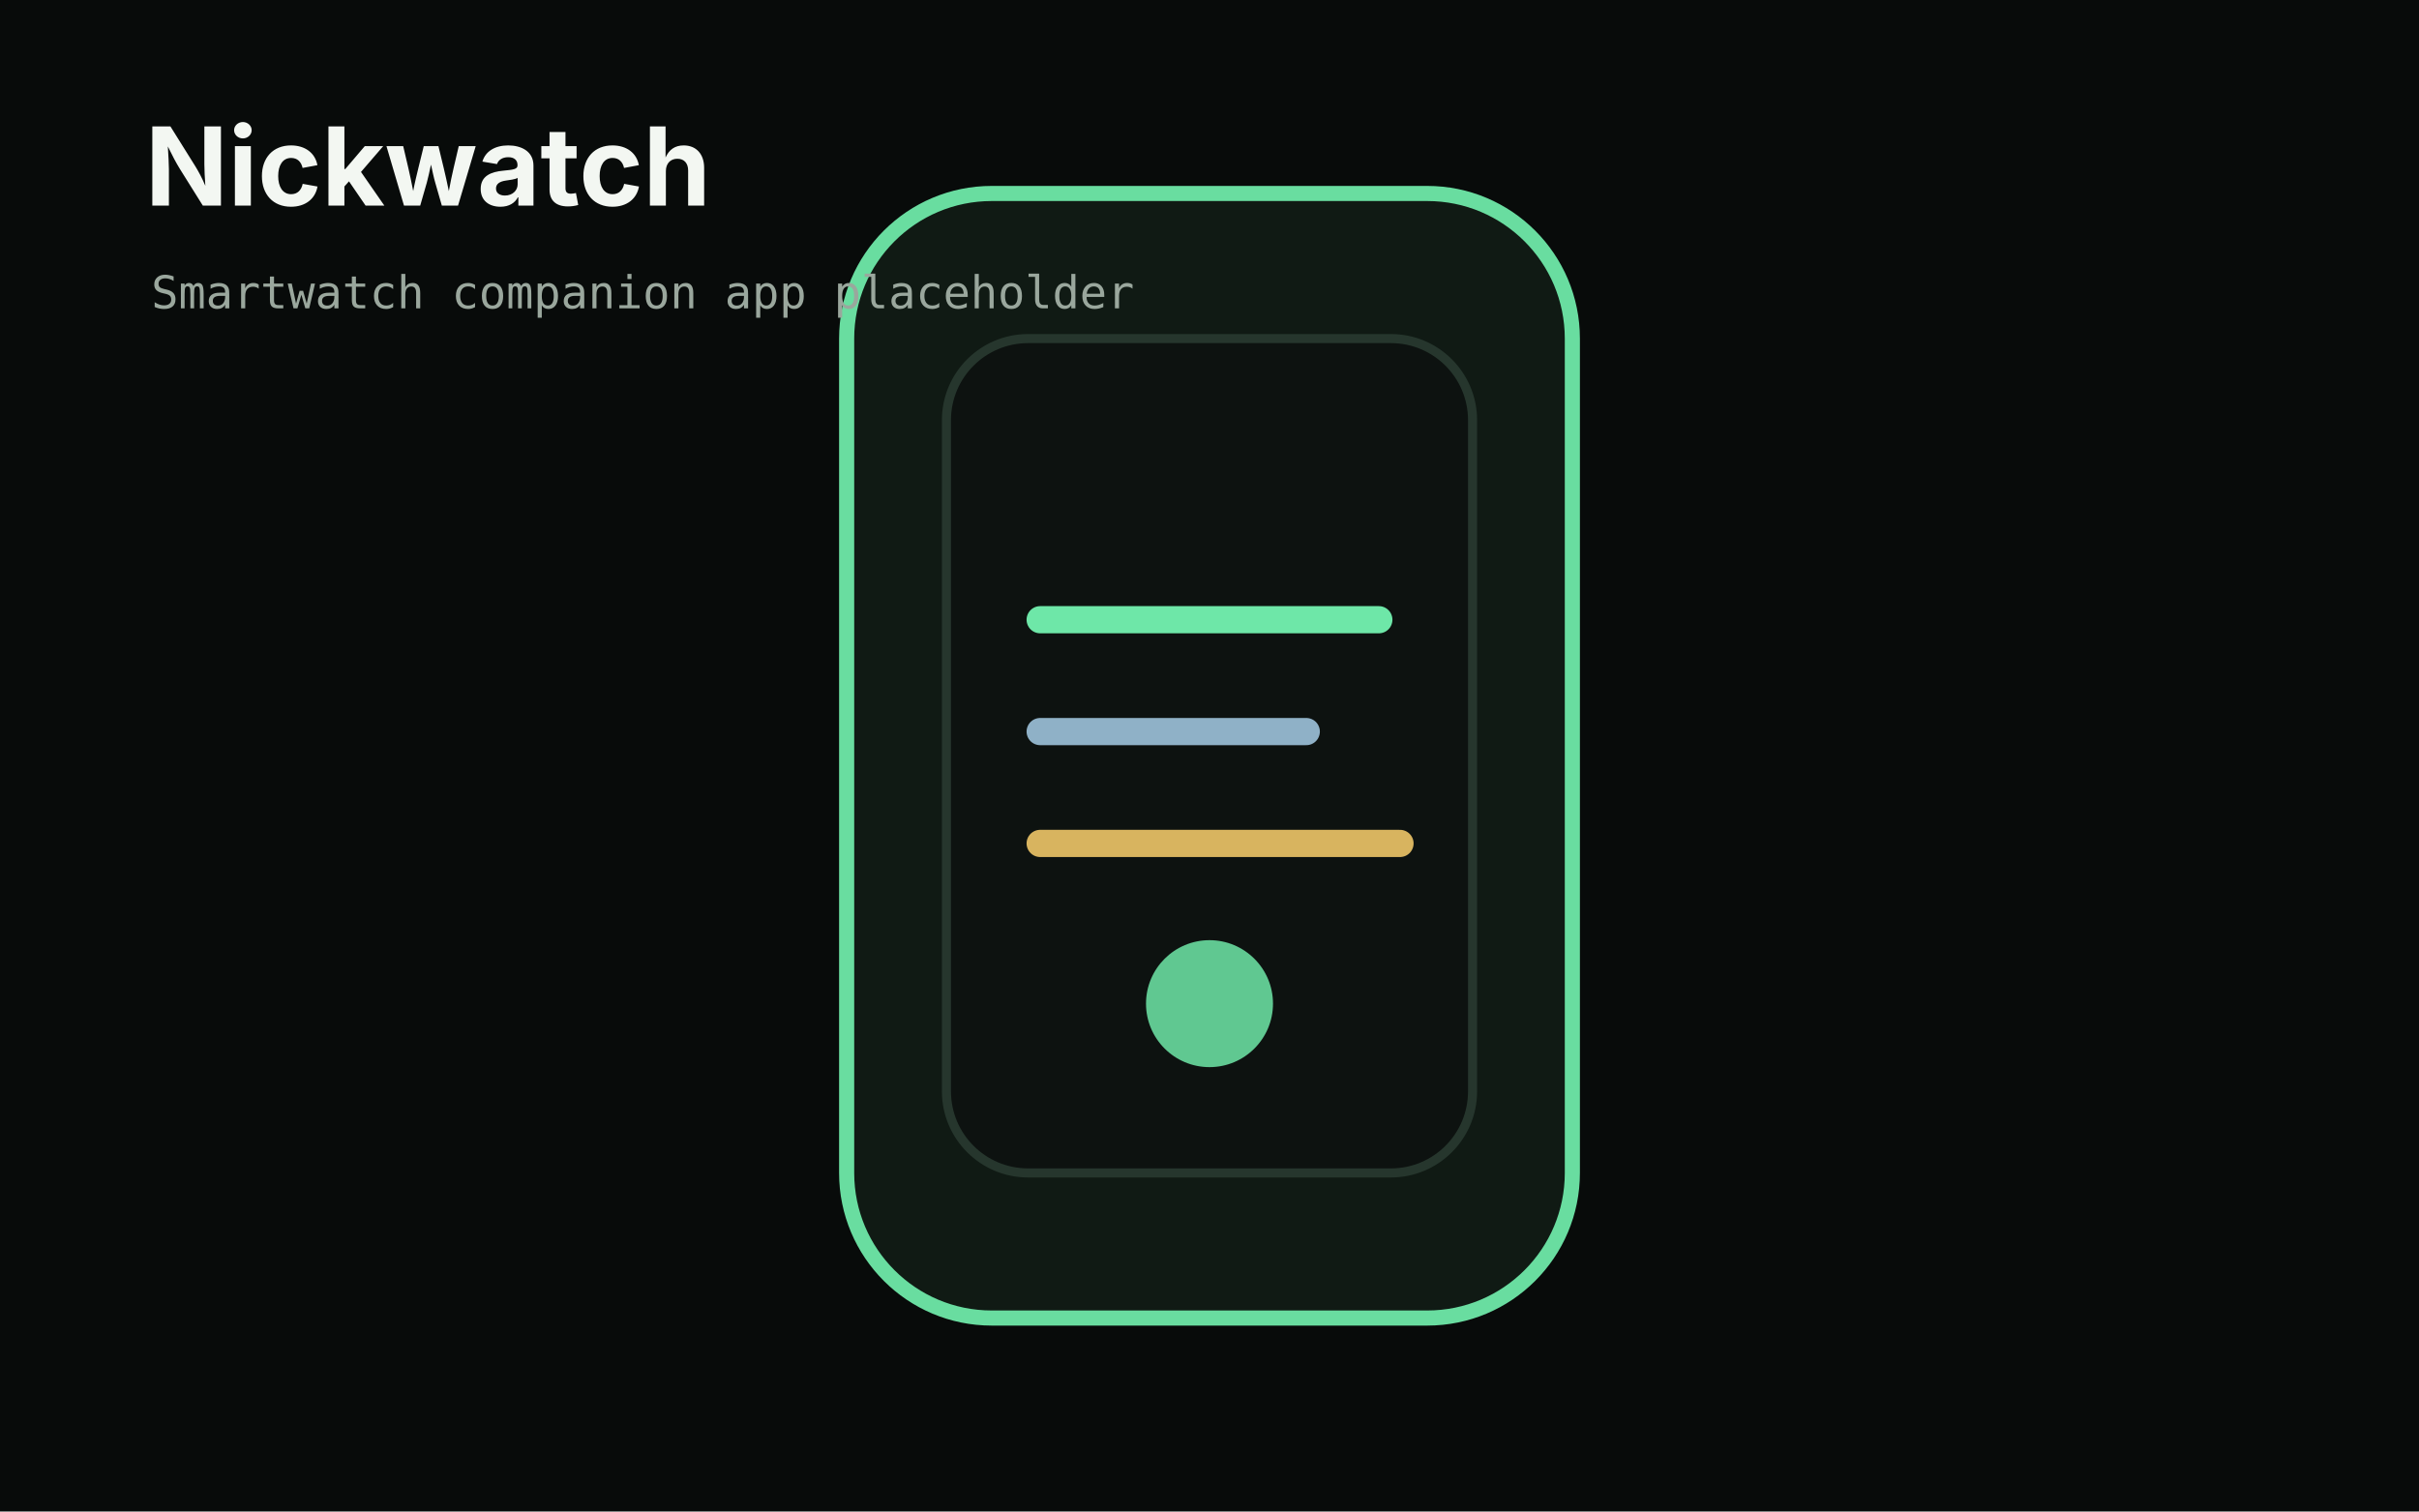
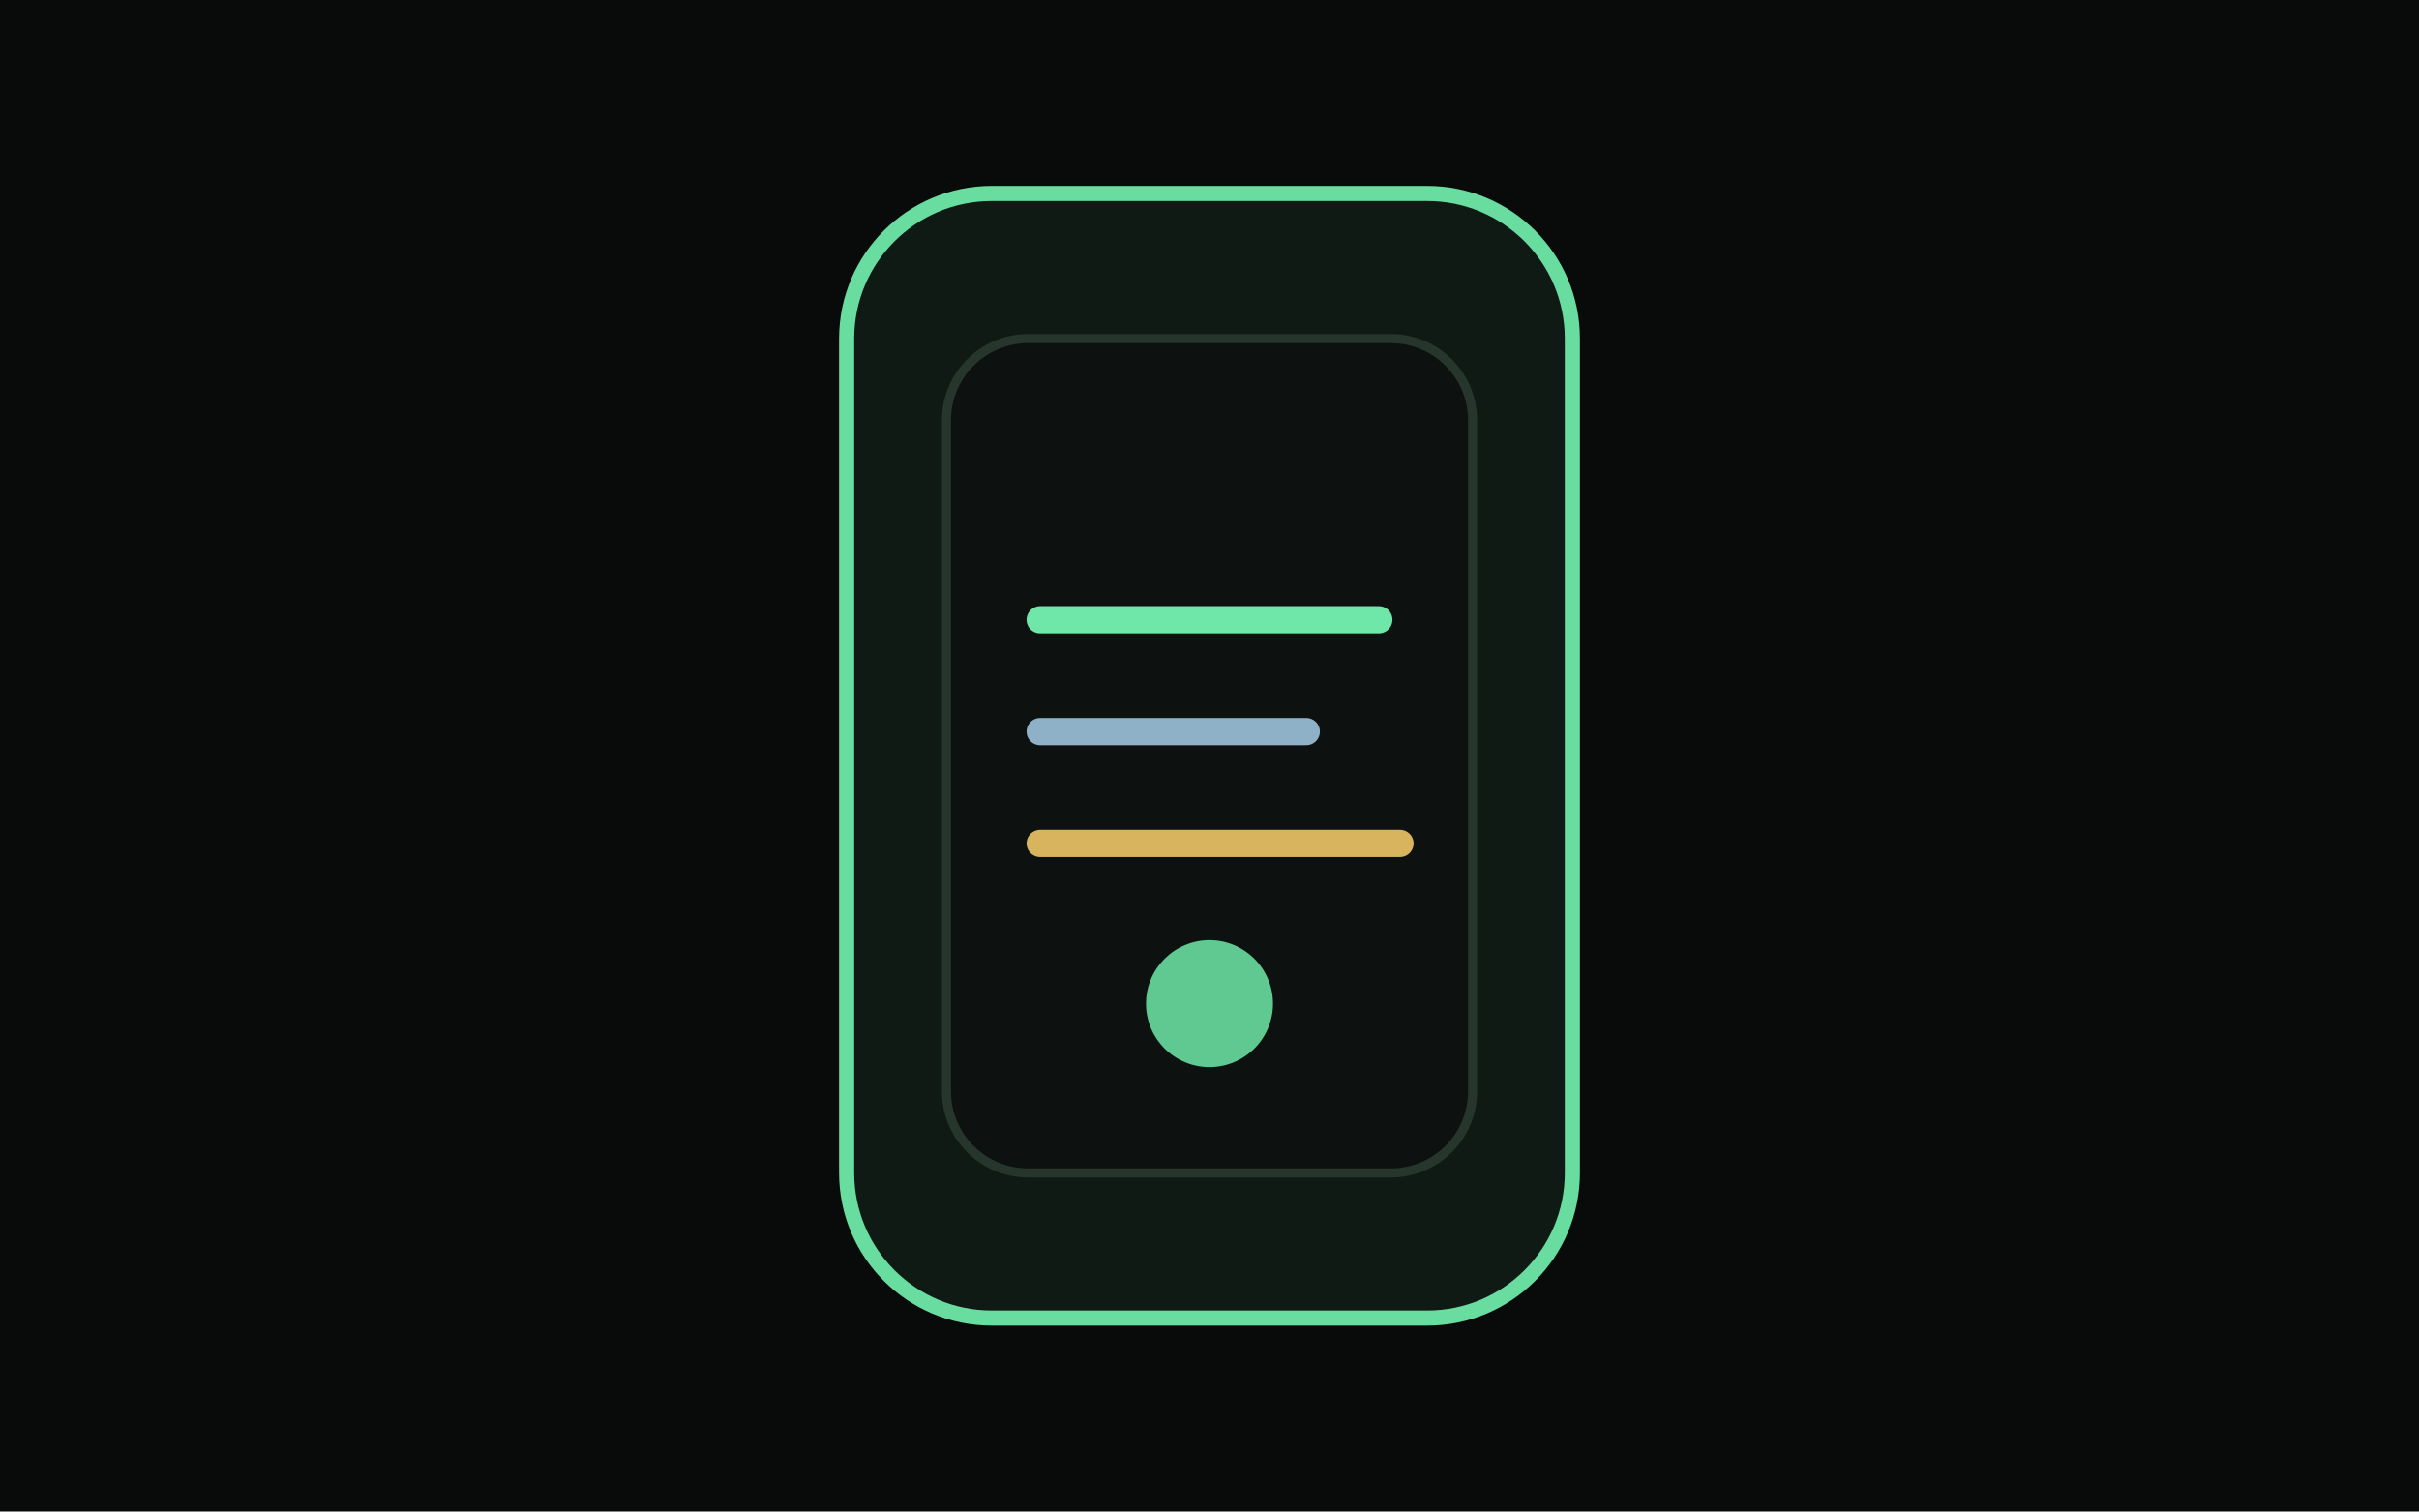
<svg xmlns="http://www.w3.org/2000/svg" width="1600" height="1000" viewBox="0 0 1600 1000" fill="none">
  <rect width="1600" height="1000" fill="#080B0A" />
  <rect x="560" y="128" width="480" height="744" rx="96" fill="#111A15" stroke="#6EE7A8" stroke-width="10" opacity="0.95" />
  <rect x="626" y="224" width="348" height="552" rx="54" fill="#0D1210" stroke="#26362D" stroke-width="6" />
  <path d="M688 410H912" stroke="#6EE7A8" stroke-width="18" stroke-linecap="round" />
  <path d="M688 484H864" stroke="#8FB1C7" stroke-width="18" stroke-linecap="round" />
  <path d="M688 558H926" stroke="#D8B45F" stroke-width="18" stroke-linecap="round" />
  <circle cx="800" cy="664" r="42" fill="#6EE7A8" opacity="0.85" />
-   <text x="96" y="136" fill="#F3F7F2" font-family="Inter, Arial, sans-serif" font-size="72" font-weight="700">Nickwatch</text>
-   <text x="100" y="204" fill="#9AA79D" font-family="Consolas, monospace" font-size="30">Smartwatch companion app placeholder</text>
</svg>
